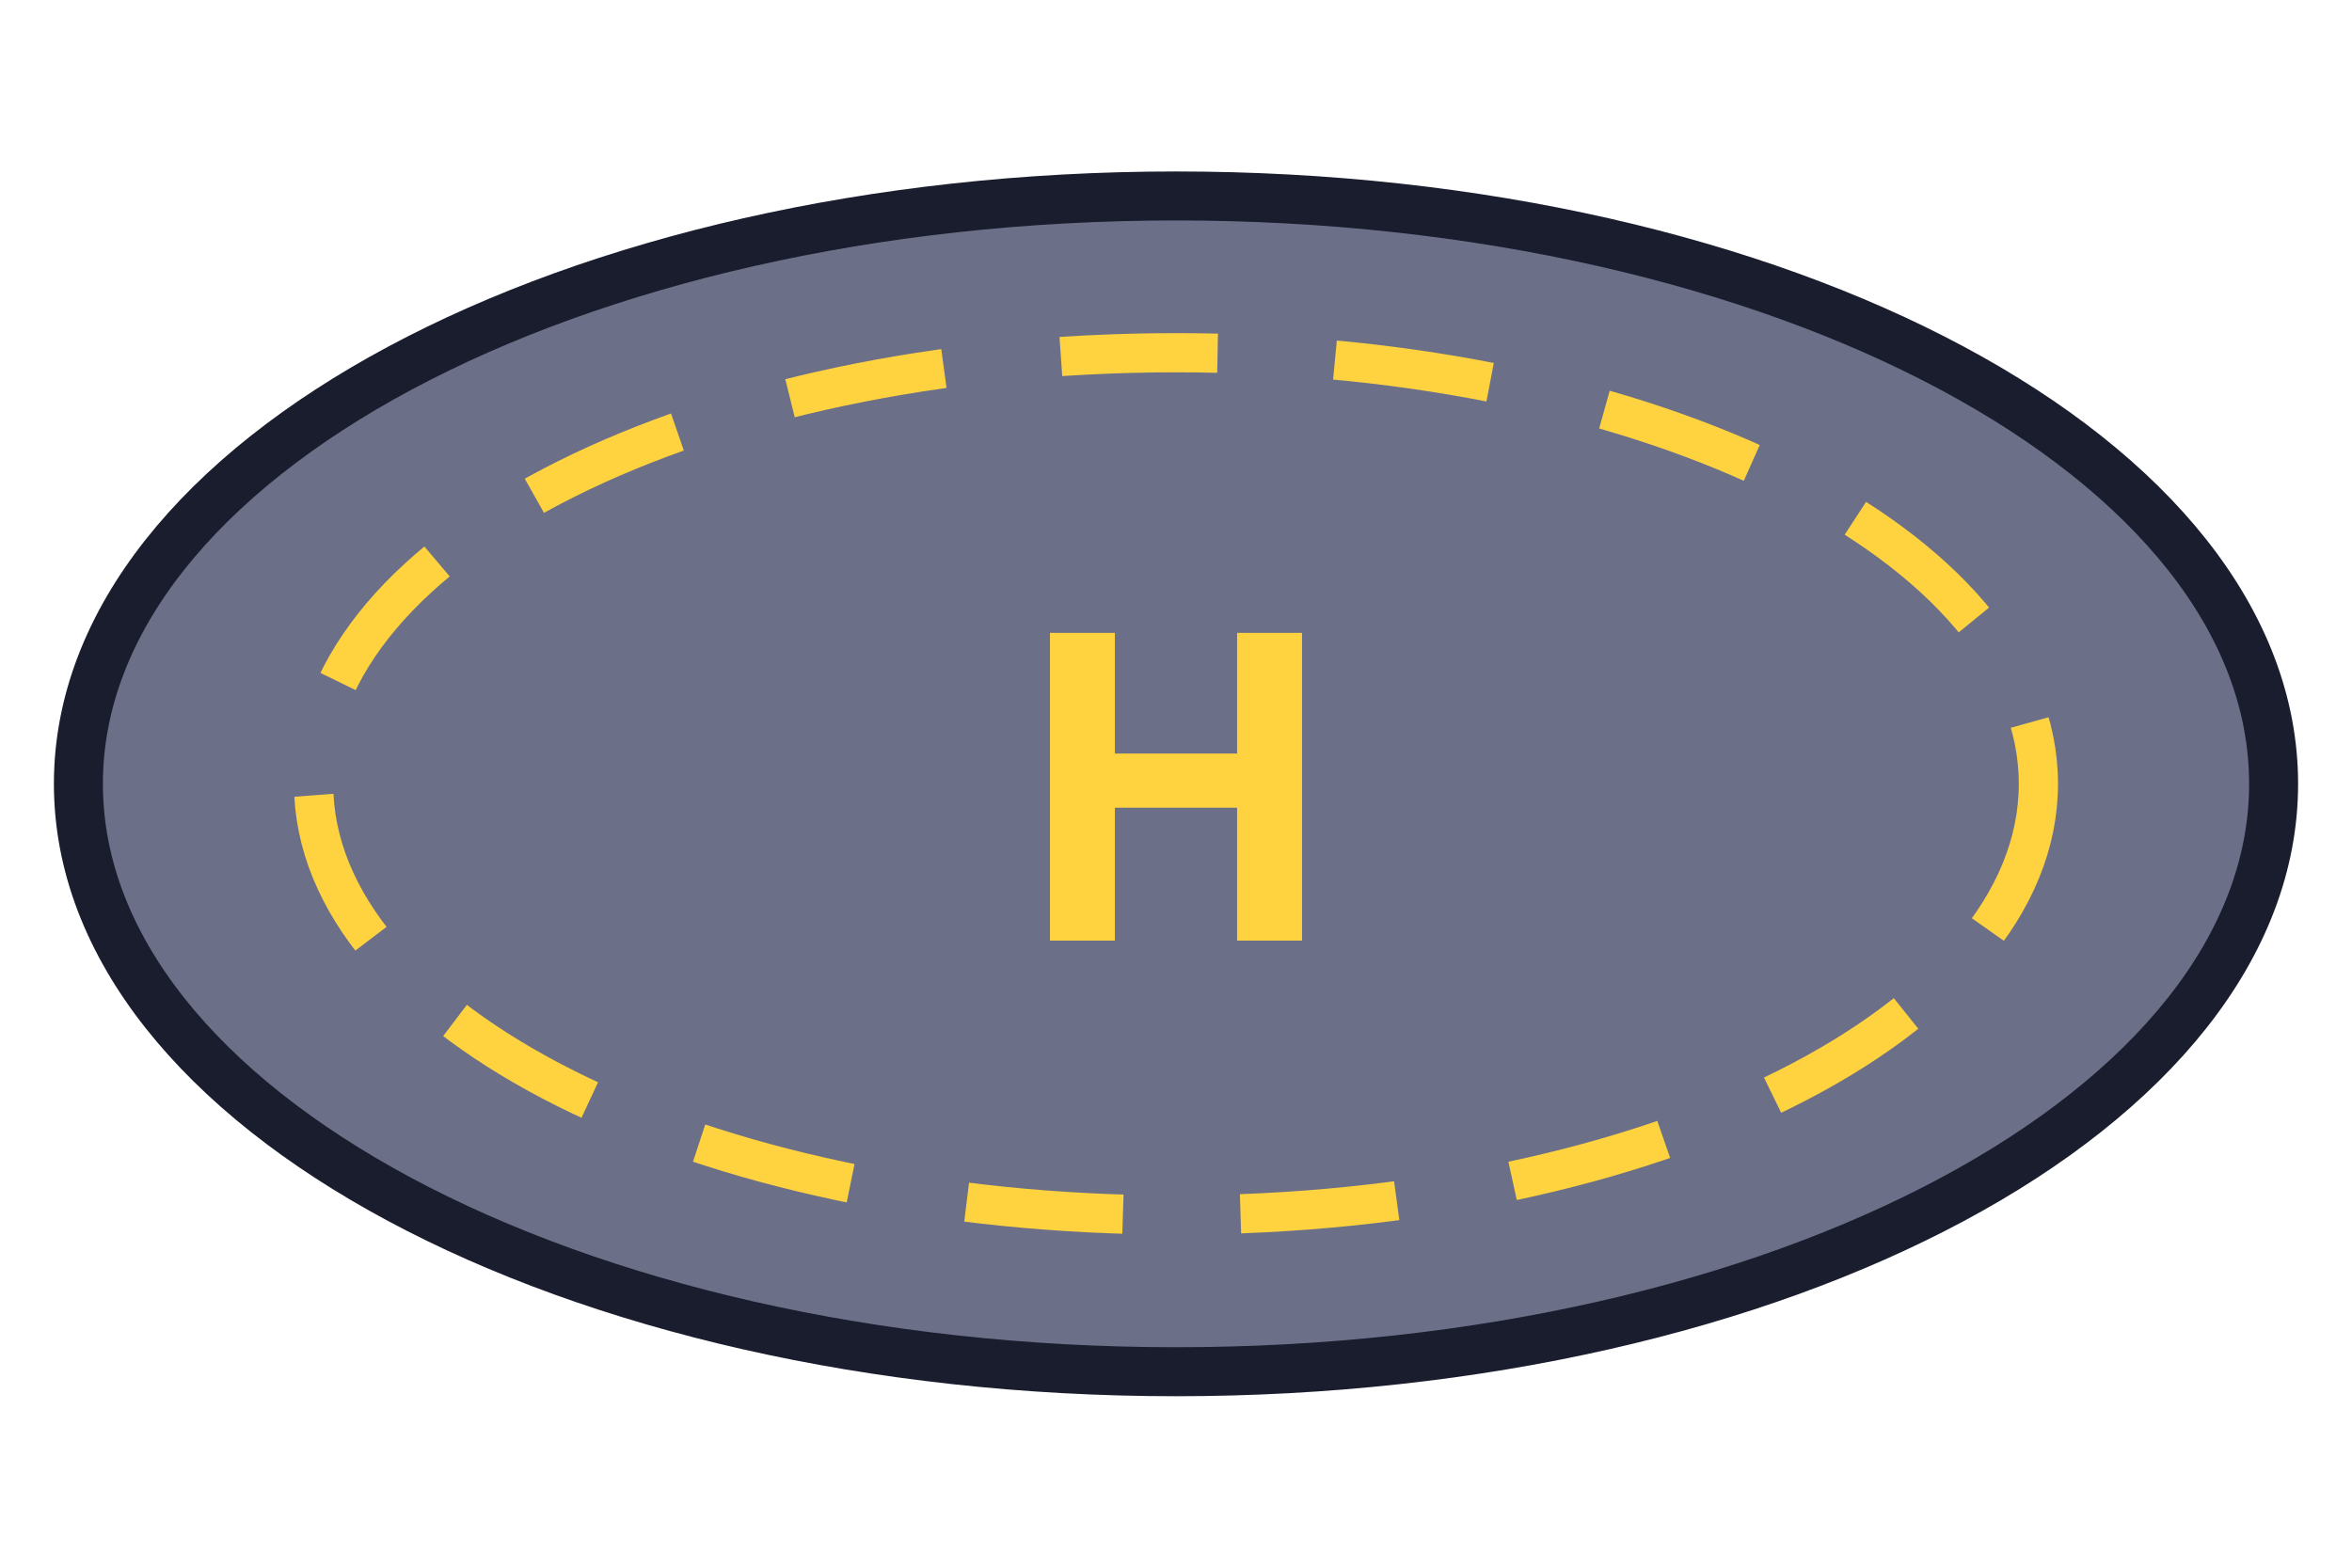
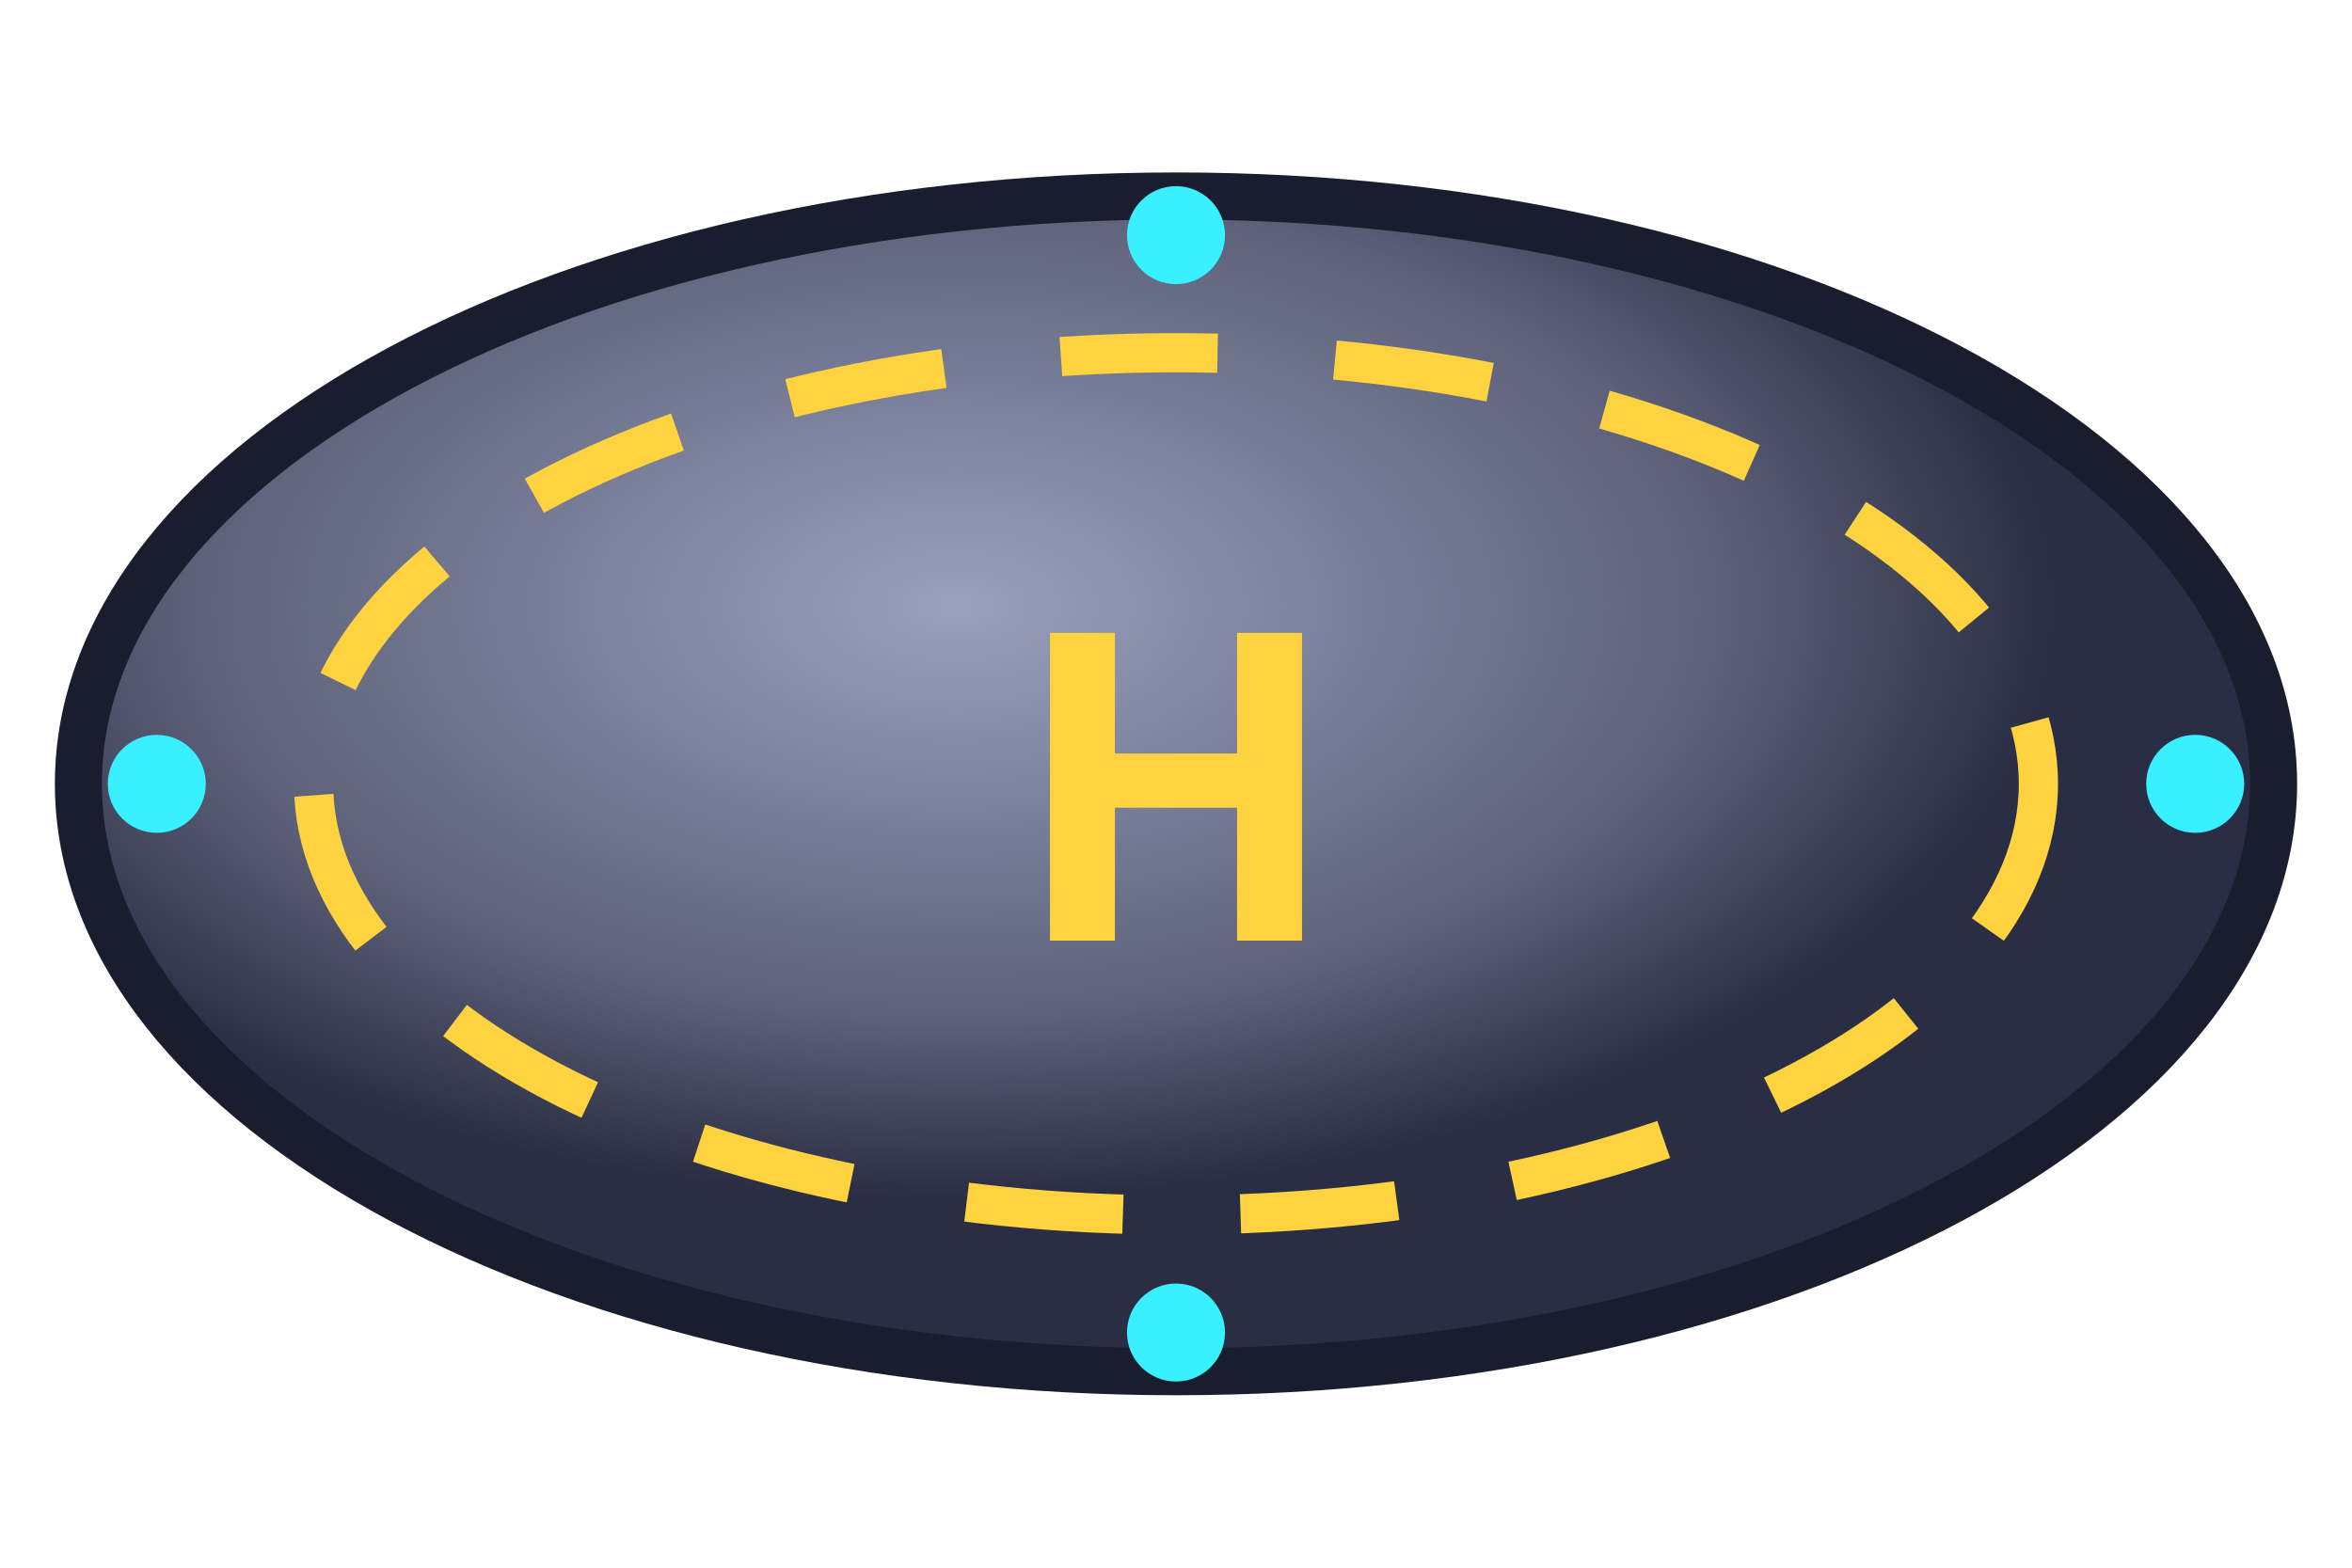
<svg xmlns="http://www.w3.org/2000/svg" viewBox="0 0 120 80">
-   <ellipse cx="60" cy="40" rx="56" ry="30" fill="#6b7088" stroke="#1a1d2e" stroke-width="2.5" />
+   <defs>
+     <radialGradient id="pd-floor" cx="0.4" cy="0.35">
+       <stop offset="0" stop-color="#9aa0bd" />
+       <stop offset="0.7" stop-color="#5c6078" />
+       <stop offset="1" stop-color="#2a2e44" />
+     </radialGradient>
+   </defs>
+   <ellipse cx="60" cy="40" rx="56" ry="30" fill="url(#pd-floor)" stroke="#1a1d2e" stroke-width="2.4" />
  <ellipse cx="60" cy="40" rx="44" ry="22" fill="none" stroke="#ffd23f" stroke-width="2" stroke-dasharray="8 6" />
+   <g fill="#38f0ff">
+     <circle cx="8" cy="40" r="2.5" />
+     <circle cx="112" cy="40" r="2.5" />
+     <circle cx="60" cy="12" r="2.5" />
+     <circle cx="60" cy="68" r="2.5" />
+   </g>
  <text x="60" y="48" text-anchor="middle" font-family="sans-serif" font-weight="800" font-size="22" fill="#ffd23f">H</text>
</svg>
